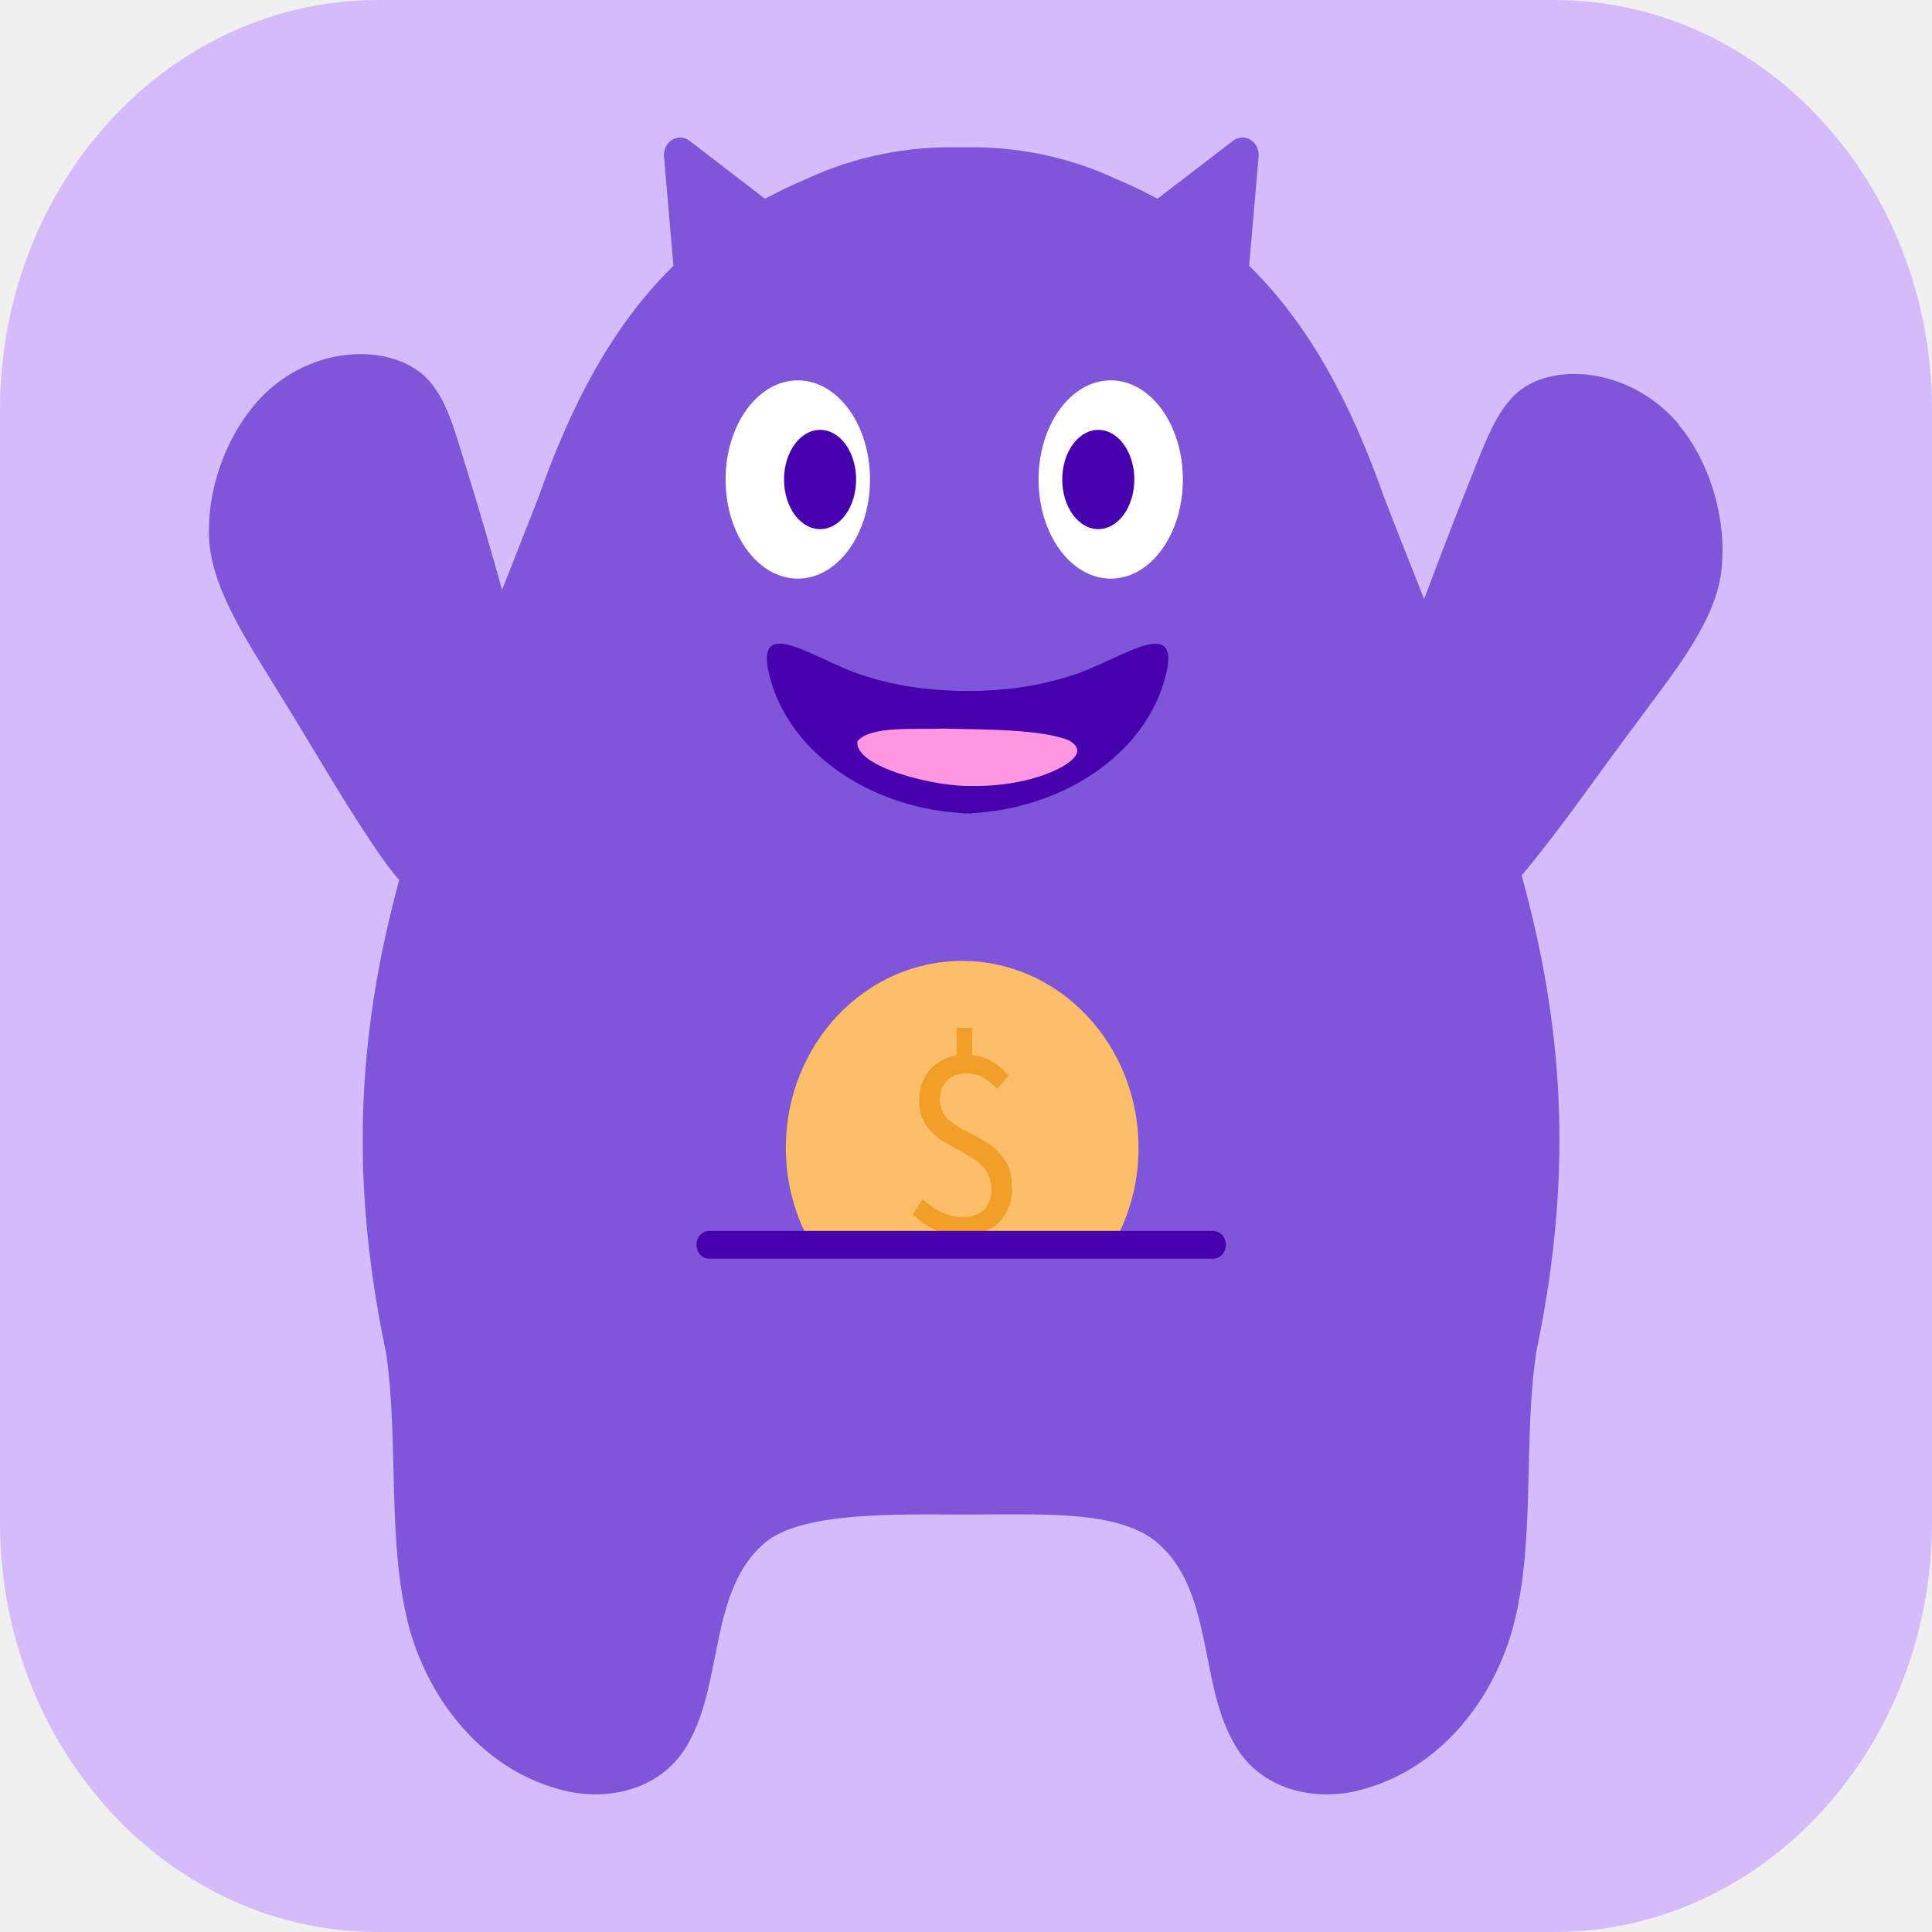
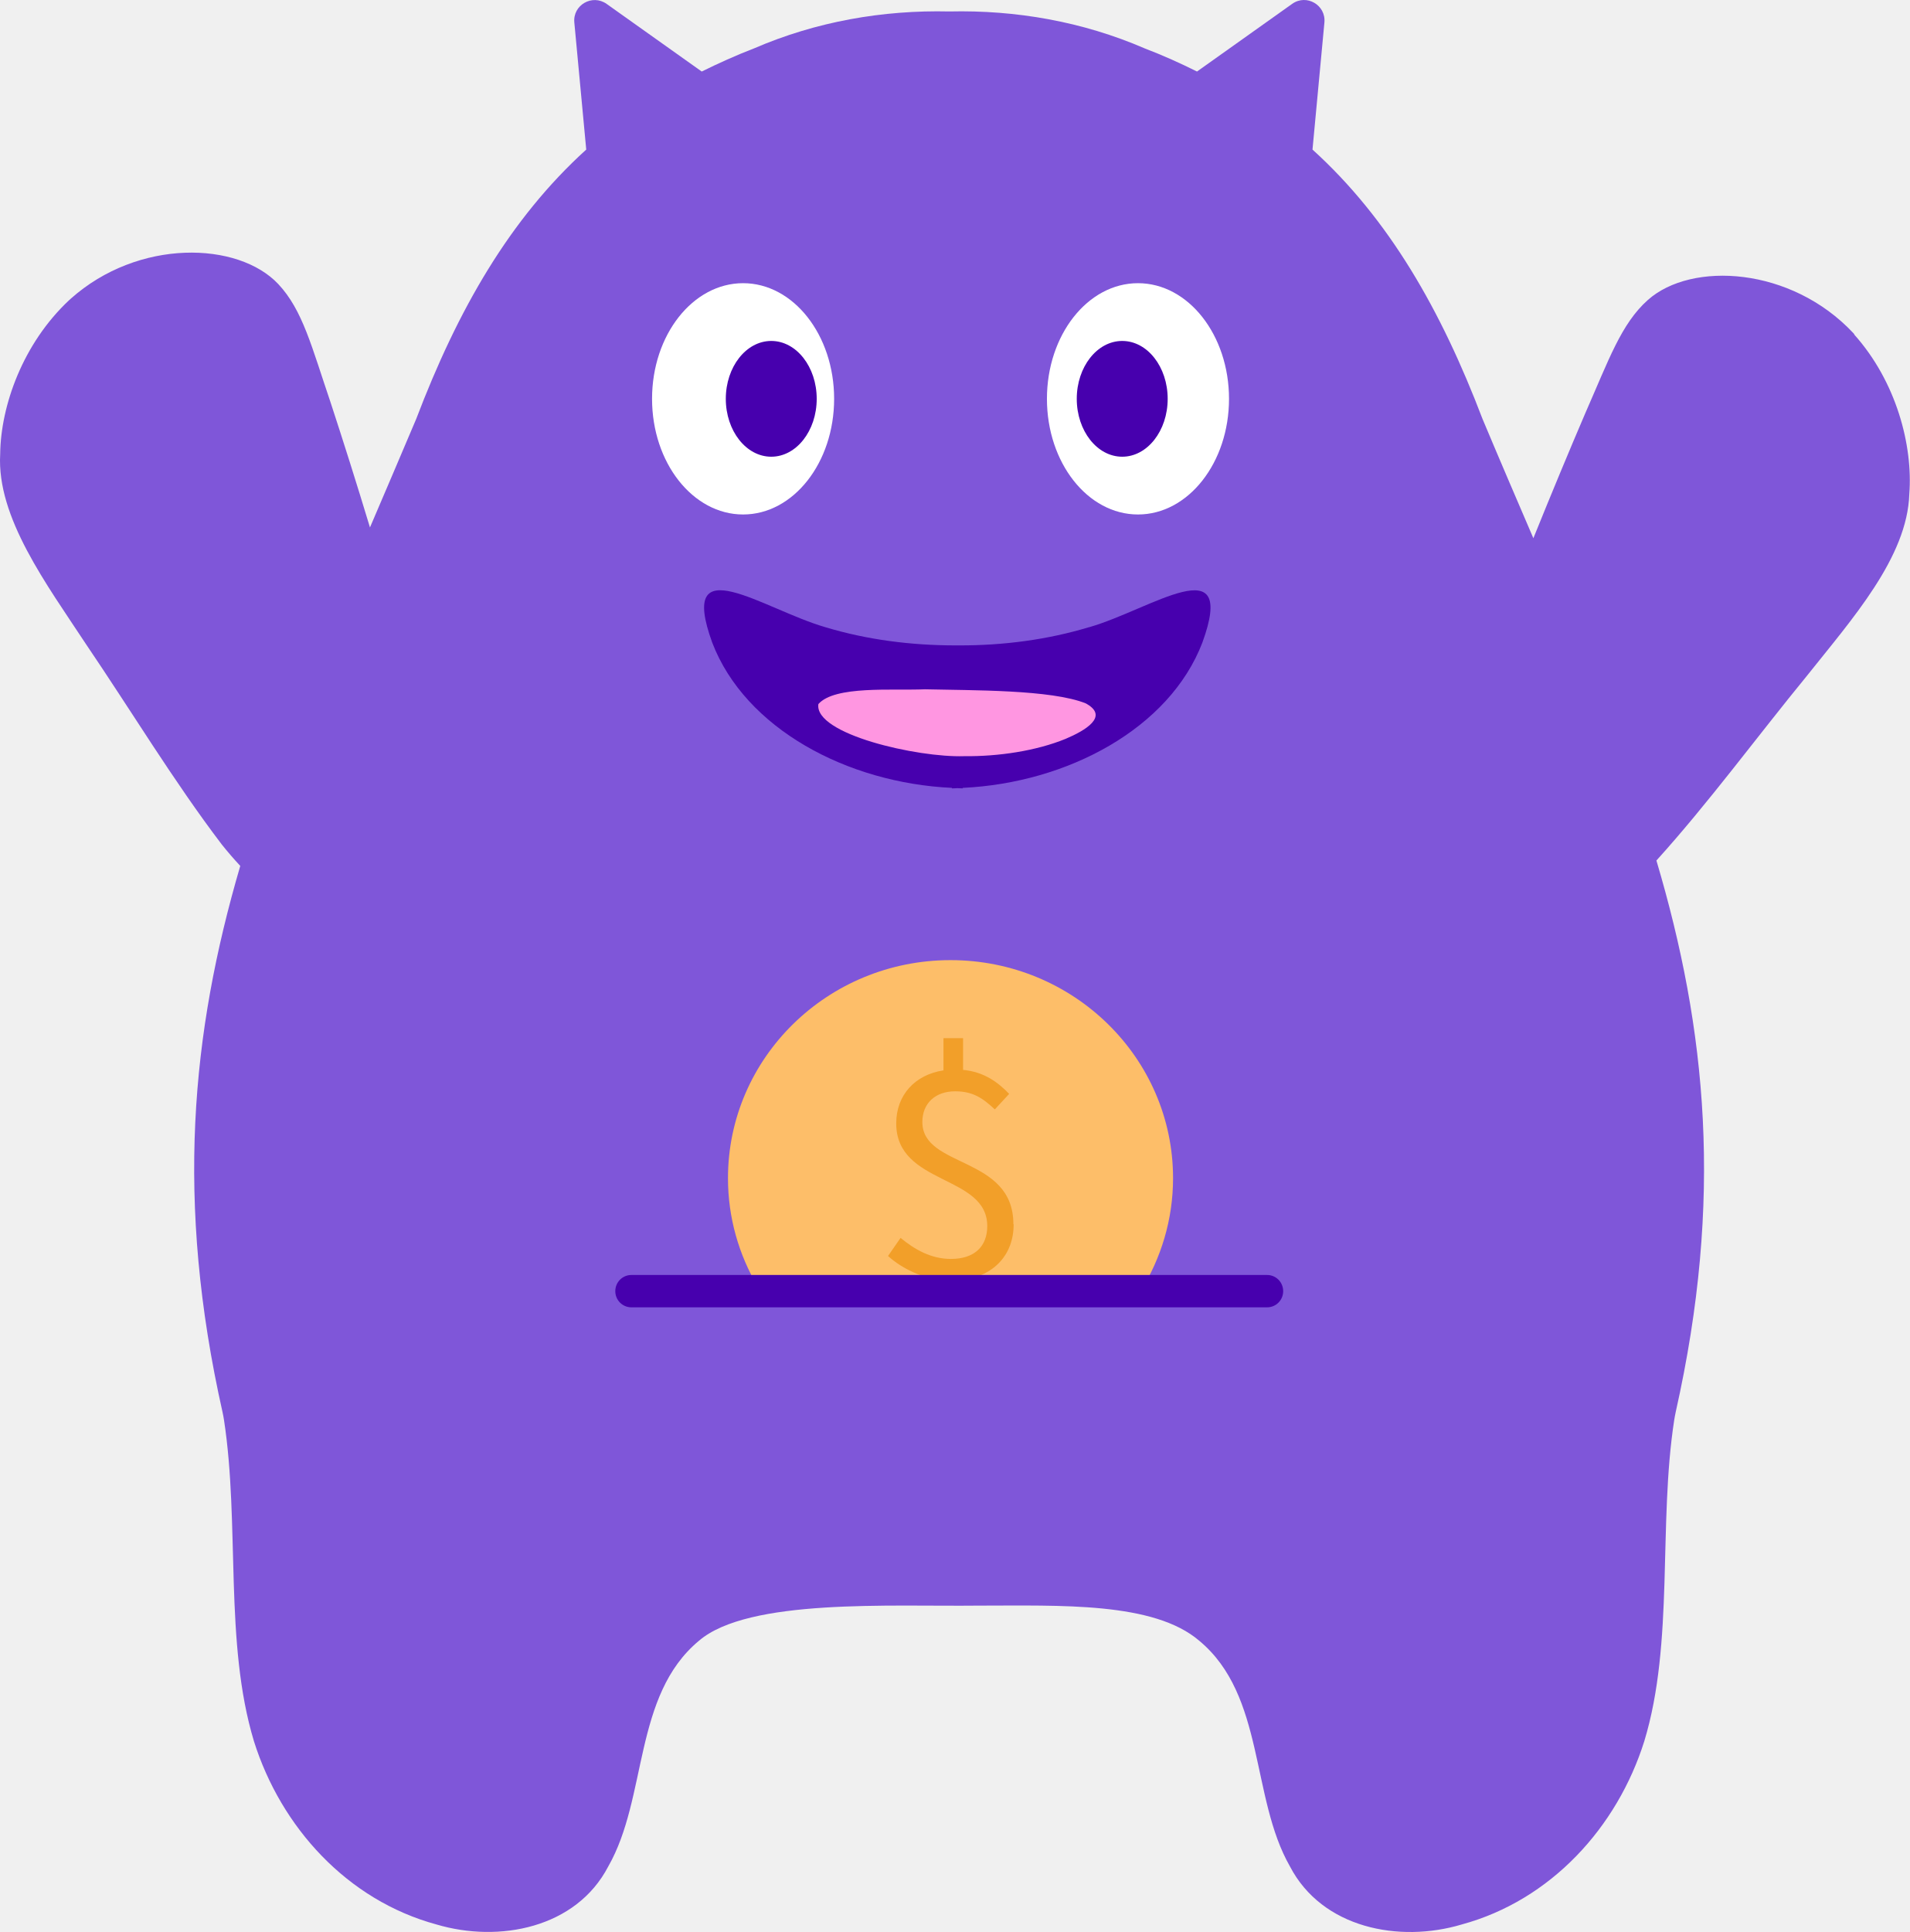
- <svg xmlns="http://www.w3.org/2000/svg" width="16" height="16" viewBox="0 0 16 16" fill="none">
-   <path d="M12.871 0H3.129C1.401 0 0 1.52 0 3.394V12.606C0 14.48 1.401 16 3.129 16H12.871C14.599 16 16 14.48 16 12.606V3.394C16 1.52 14.599 0 12.871 0Z" fill="#D6BBFB" />
-   <path d="M13.902 3.513L13.894 3.503C13.487 3.034 12.833 2.992 12.546 3.269C12.371 3.438 12.29 3.692 12.136 4.072C12.03 4.338 11.914 4.641 11.794 4.961C11.686 4.688 11.574 4.407 11.461 4.114C11.188 3.341 10.848 2.695 10.345 2.201L10.423 1.298C10.434 1.174 10.305 1.093 10.211 1.166L9.586 1.646C9.477 1.587 9.364 1.532 9.243 1.482C8.834 1.291 8.397 1.209 7.961 1.22C7.525 1.209 7.088 1.291 6.678 1.482C6.558 1.532 6.445 1.588 6.335 1.646L5.711 1.166C5.617 1.094 5.488 1.174 5.499 1.298L5.577 2.201C5.074 2.695 4.734 3.34 4.461 4.114C4.358 4.379 4.256 4.635 4.158 4.885C4.069 4.565 3.98 4.262 3.899 3.996C3.775 3.603 3.717 3.341 3.556 3.156C3.292 2.852 2.637 2.832 2.194 3.26L2.184 3.269C1.879 3.577 1.734 4.02 1.731 4.364C1.707 4.813 2.035 5.287 2.294 5.713C2.589 6.184 2.871 6.69 3.184 7.134C3.22 7.184 3.261 7.236 3.306 7.288C2.985 8.474 2.879 9.669 3.19 11.17C3.194 11.188 3.197 11.206 3.2 11.224C3.305 11.967 3.2 12.803 3.396 13.506C3.574 14.116 4.008 14.634 4.594 14.807C5.005 14.939 5.511 14.833 5.722 14.395C5.981 13.905 5.885 13.18 6.317 12.792C6.642 12.489 7.577 12.55 8.148 12.542C8.69 12.542 9.302 12.514 9.602 12.792C10.034 13.18 9.938 13.905 10.197 14.395C10.408 14.833 10.914 14.94 11.325 14.807C11.91 14.634 12.345 14.116 12.522 13.506C12.72 12.803 12.613 11.966 12.719 11.224C12.721 11.206 12.725 11.188 12.728 11.17C13.043 9.652 12.931 8.448 12.602 7.25C12.944 6.841 13.263 6.37 13.591 5.937C13.884 5.537 14.249 5.097 14.262 4.647C14.286 4.304 14.178 3.849 13.899 3.513L13.902 3.513Z" fill="#7F56D9" />
-   <path d="M9.429 9.506C9.429 8.651 8.775 7.958 7.968 7.958C7.162 7.958 6.508 8.651 6.508 9.506C6.508 9.787 6.579 10.05 6.703 10.277L7.887 10.292L9.216 10.31C9.35 10.075 9.429 9.801 9.429 9.506Z" fill="#FDBE69" />
-   <path d="M8.381 9.833C8.381 9.345 7.784 9.437 7.784 9.107C7.784 8.976 7.868 8.889 7.999 8.889C8.115 8.889 8.179 8.937 8.259 9.018L8.353 8.908C8.276 8.821 8.187 8.752 8.051 8.737V8.512H7.922V8.741C7.737 8.771 7.612 8.915 7.612 9.117C7.612 9.558 8.21 9.479 8.21 9.847C8.21 9.988 8.129 10.08 7.971 10.08C7.841 10.08 7.732 10.012 7.641 9.93L7.558 10.059C7.649 10.148 7.785 10.218 7.923 10.233V10.293H8.052V10.229C8.254 10.198 8.383 10.049 8.383 9.835L8.381 9.833Z" fill="#F29F29" />
-   <path d="M10.046 10.424H5.874C5.815 10.424 5.768 10.373 5.768 10.309C5.768 10.245 5.815 10.194 5.874 10.194H10.046C10.105 10.194 10.152 10.245 10.152 10.309C10.152 10.373 10.105 10.424 10.046 10.424Z" fill="#4700AE" />
-   <path d="M8.878 5.593C8.605 5.682 8.315 5.723 8.024 5.722H8C7.71 5.722 7.42 5.682 7.146 5.593C6.739 5.465 6.174 5.017 6.404 5.702C6.62 6.313 7.29 6.7 7.978 6.734V6.738C7.989 6.738 8.001 6.737 8.013 6.736C8.025 6.736 8.037 6.738 8.048 6.738V6.734C8.735 6.7 9.406 6.313 9.622 5.702C9.852 5.018 9.288 5.465 8.88 5.593H8.878Z" fill="#4700AE" />
-   <path d="M8.857 6.134C8.63 6.035 8.109 6.042 7.8 6.034C7.584 6.044 7.21 6.007 7.101 6.139C7.072 6.353 7.752 6.52 8.058 6.509C8.283 6.512 8.531 6.472 8.724 6.386C8.854 6.327 9.007 6.228 8.863 6.138L8.857 6.134Z" fill="#FF96E1" />
-   <path d="M9.199 4.792C9.529 4.792 9.796 4.425 9.796 3.971C9.796 3.517 9.529 3.15 9.199 3.15C8.869 3.15 8.601 3.517 8.601 3.971C8.601 4.425 8.869 4.792 9.199 4.792Z" fill="white" />
-   <path d="M9.096 4.382C9.26 4.382 9.394 4.198 9.394 3.971C9.394 3.744 9.26 3.56 9.096 3.56C8.931 3.56 8.797 3.744 8.797 3.971C8.797 4.198 8.931 4.382 9.096 4.382Z" fill="#4700AE" />
-   <path d="M6.607 4.792C6.937 4.792 7.205 4.425 7.205 3.971C7.205 3.517 6.937 3.15 6.607 3.15C6.277 3.15 6.009 3.517 6.009 3.971C6.009 4.425 6.277 4.792 6.607 4.792Z" fill="white" />
-   <path d="M6.792 4.382C6.957 4.382 7.09 4.198 7.09 3.971C7.09 3.744 6.957 3.56 6.792 3.56C6.627 3.56 6.493 3.744 6.493 3.971C6.493 4.198 6.627 4.382 6.792 4.382Z" fill="#4700AE" />
+ <svg xmlns="http://www.w3.org/2000/svg" width="175" height="177" viewBox="0 0 175 177" fill="none">
+   <path d="M169.932 30.636L169.815 30.506C164.136 24.451 155.008 23.91 150.995 27.484C148.555 29.66 147.428 32.941 145.269 37.844C143.803 41.266 142.172 45.182 140.506 49.309C138.992 45.782 137.432 42.16 135.848 38.385C132.047 28.413 127.295 20.076 120.267 13.703L121.358 2.061C121.51 0.462 119.715 -0.585 118.401 0.356L109.684 6.553C108.158 5.789 106.586 5.083 104.897 4.436C99.183 1.967 93.082 0.909 86.992 1.05C80.903 0.909 74.802 1.967 69.088 4.436C67.41 5.083 65.826 5.8 64.301 6.553L55.584 0.356C54.269 -0.573 52.474 0.462 52.627 2.061L53.718 13.703C46.69 20.076 41.938 28.402 38.137 38.385C36.694 41.807 35.274 45.1 33.901 48.322C32.657 44.206 31.414 40.29 30.288 36.856C28.563 31.788 27.741 28.413 25.5 26.026C21.816 22.11 12.677 21.84 6.482 27.367L6.352 27.484C2.093 31.459 0.064 37.174 0.017 41.607C-0.312 47.404 4.264 53.519 7.878 59.011C11.996 65.079 15.938 71.605 20.303 77.343C20.807 77.978 21.382 78.649 22.016 79.331C17.534 94.618 16.044 110.034 20.397 129.401C20.444 129.625 20.491 129.86 20.526 130.095C21.992 139.679 20.526 150.462 23.271 159.528C25.747 167.395 31.813 174.086 39.991 176.309C45.728 178.014 52.791 176.65 55.736 170.994C59.35 164.679 58.012 155.33 64.043 150.321C68.584 146.417 81.63 147.193 89.609 147.099C97.165 147.099 105.718 146.734 109.895 150.321C115.926 155.33 114.588 164.679 118.202 170.994C121.147 176.65 128.21 178.026 133.947 176.309C142.125 174.086 148.191 167.395 150.667 159.528C153.424 150.462 151.934 139.667 153.412 130.095C153.447 129.86 153.494 129.637 153.541 129.401C157.941 109.822 156.369 94.288 151.781 78.837C156.556 73.557 161.003 67.489 165.591 61.892C169.686 56.741 174.778 51.062 174.954 45.253C175.294 40.831 173.78 34.963 169.885 30.624L169.932 30.636Z" fill="#7F56D9" />
+   <path d="M107.49 107.941C107.49 96.911 98.362 87.962 87.098 87.962C75.834 87.962 66.706 96.911 66.706 107.941C66.706 111.563 67.704 114.949 69.428 117.877L85.96 118.077L104.51 118.301C106.387 115.279 107.49 111.739 107.49 107.941Z" fill="#FDBE69" />
+   <path d="M92.859 112.151C92.859 105.859 84.517 107.047 84.517 102.79C84.517 101.097 85.69 99.98 87.52 99.98C89.139 99.98 90.043 100.591 91.157 101.638L92.472 100.215C91.392 99.098 90.148 98.204 88.248 98.016V95.112H86.453V98.063C83.86 98.451 82.123 100.309 82.123 102.92C82.123 108.611 90.465 107.588 90.465 112.327C90.465 114.15 89.339 115.337 87.133 115.337C85.315 115.337 83.801 114.467 82.522 113.409L81.372 115.067C82.639 116.219 84.54 117.125 86.464 117.313V118.089H88.26V117.266C91.087 116.866 92.882 114.938 92.882 112.174L92.859 112.151Z" fill="#F29F29" />
+   <path d="M116.102 119.771H57.86C57.038 119.771 56.381 119.112 56.381 118.289C56.381 117.466 57.038 116.807 57.86 116.807H116.102C116.923 116.807 117.58 117.466 117.58 118.289C117.58 119.112 116.923 119.771 116.102 119.771Z" fill="#4700AE" />
+   <path d="M99.793 57.459C95.98 58.611 91.932 59.14 87.872 59.128H87.544C83.484 59.128 79.436 58.611 75.623 57.459C69.933 55.812 62.048 50.027 65.263 58.87C68.278 66.748 77.63 71.734 87.227 72.181V72.228C87.391 72.228 87.555 72.216 87.72 72.205C87.884 72.205 88.048 72.228 88.213 72.228V72.181C97.798 71.734 107.161 66.748 110.176 58.87C113.391 50.039 105.519 55.812 99.816 57.459H99.793Z" fill="#4700AE" />
+   <path d="M99.5 64.444C96.332 63.162 89.057 63.256 84.751 63.15C81.724 63.279 76.503 62.797 74.99 64.502C74.579 67.266 84.083 69.418 88.342 69.277C91.486 69.312 94.947 68.794 97.646 67.689C99.453 66.925 101.6 65.655 99.582 64.491L99.5 64.444Z" fill="#FF96E1" />
+   <path d="M104.275 47.134C108.882 47.134 112.617 42.391 112.617 36.539C112.617 30.688 108.882 25.944 104.275 25.944C99.668 25.944 95.933 30.688 95.933 36.539C95.933 42.391 99.668 47.134 104.275 47.134Z" fill="white" />
+   <path d="M102.832 41.842C105.132 41.842 106.997 39.468 106.997 36.539C106.997 33.61 105.132 31.236 102.832 31.236C100.531 31.236 98.666 33.61 98.666 36.539C98.666 39.468 100.531 41.842 102.832 41.842Z" fill="#4700AE" />
+   <path d="M68.091 47.134C72.698 47.134 76.433 42.391 76.433 36.539C76.433 30.688 72.698 25.944 68.091 25.944C63.484 25.944 59.749 30.688 59.749 36.539C59.749 42.391 63.484 47.134 68.091 47.134Z" fill="white" />
+   <path d="M70.672 41.842C72.972 41.842 74.837 39.468 74.837 36.539C74.837 33.61 72.972 31.236 70.672 31.236C68.372 31.236 66.507 33.61 66.507 36.539C66.507 39.468 68.372 41.842 70.672 41.842Z" fill="#4700AE" />
</svg>
